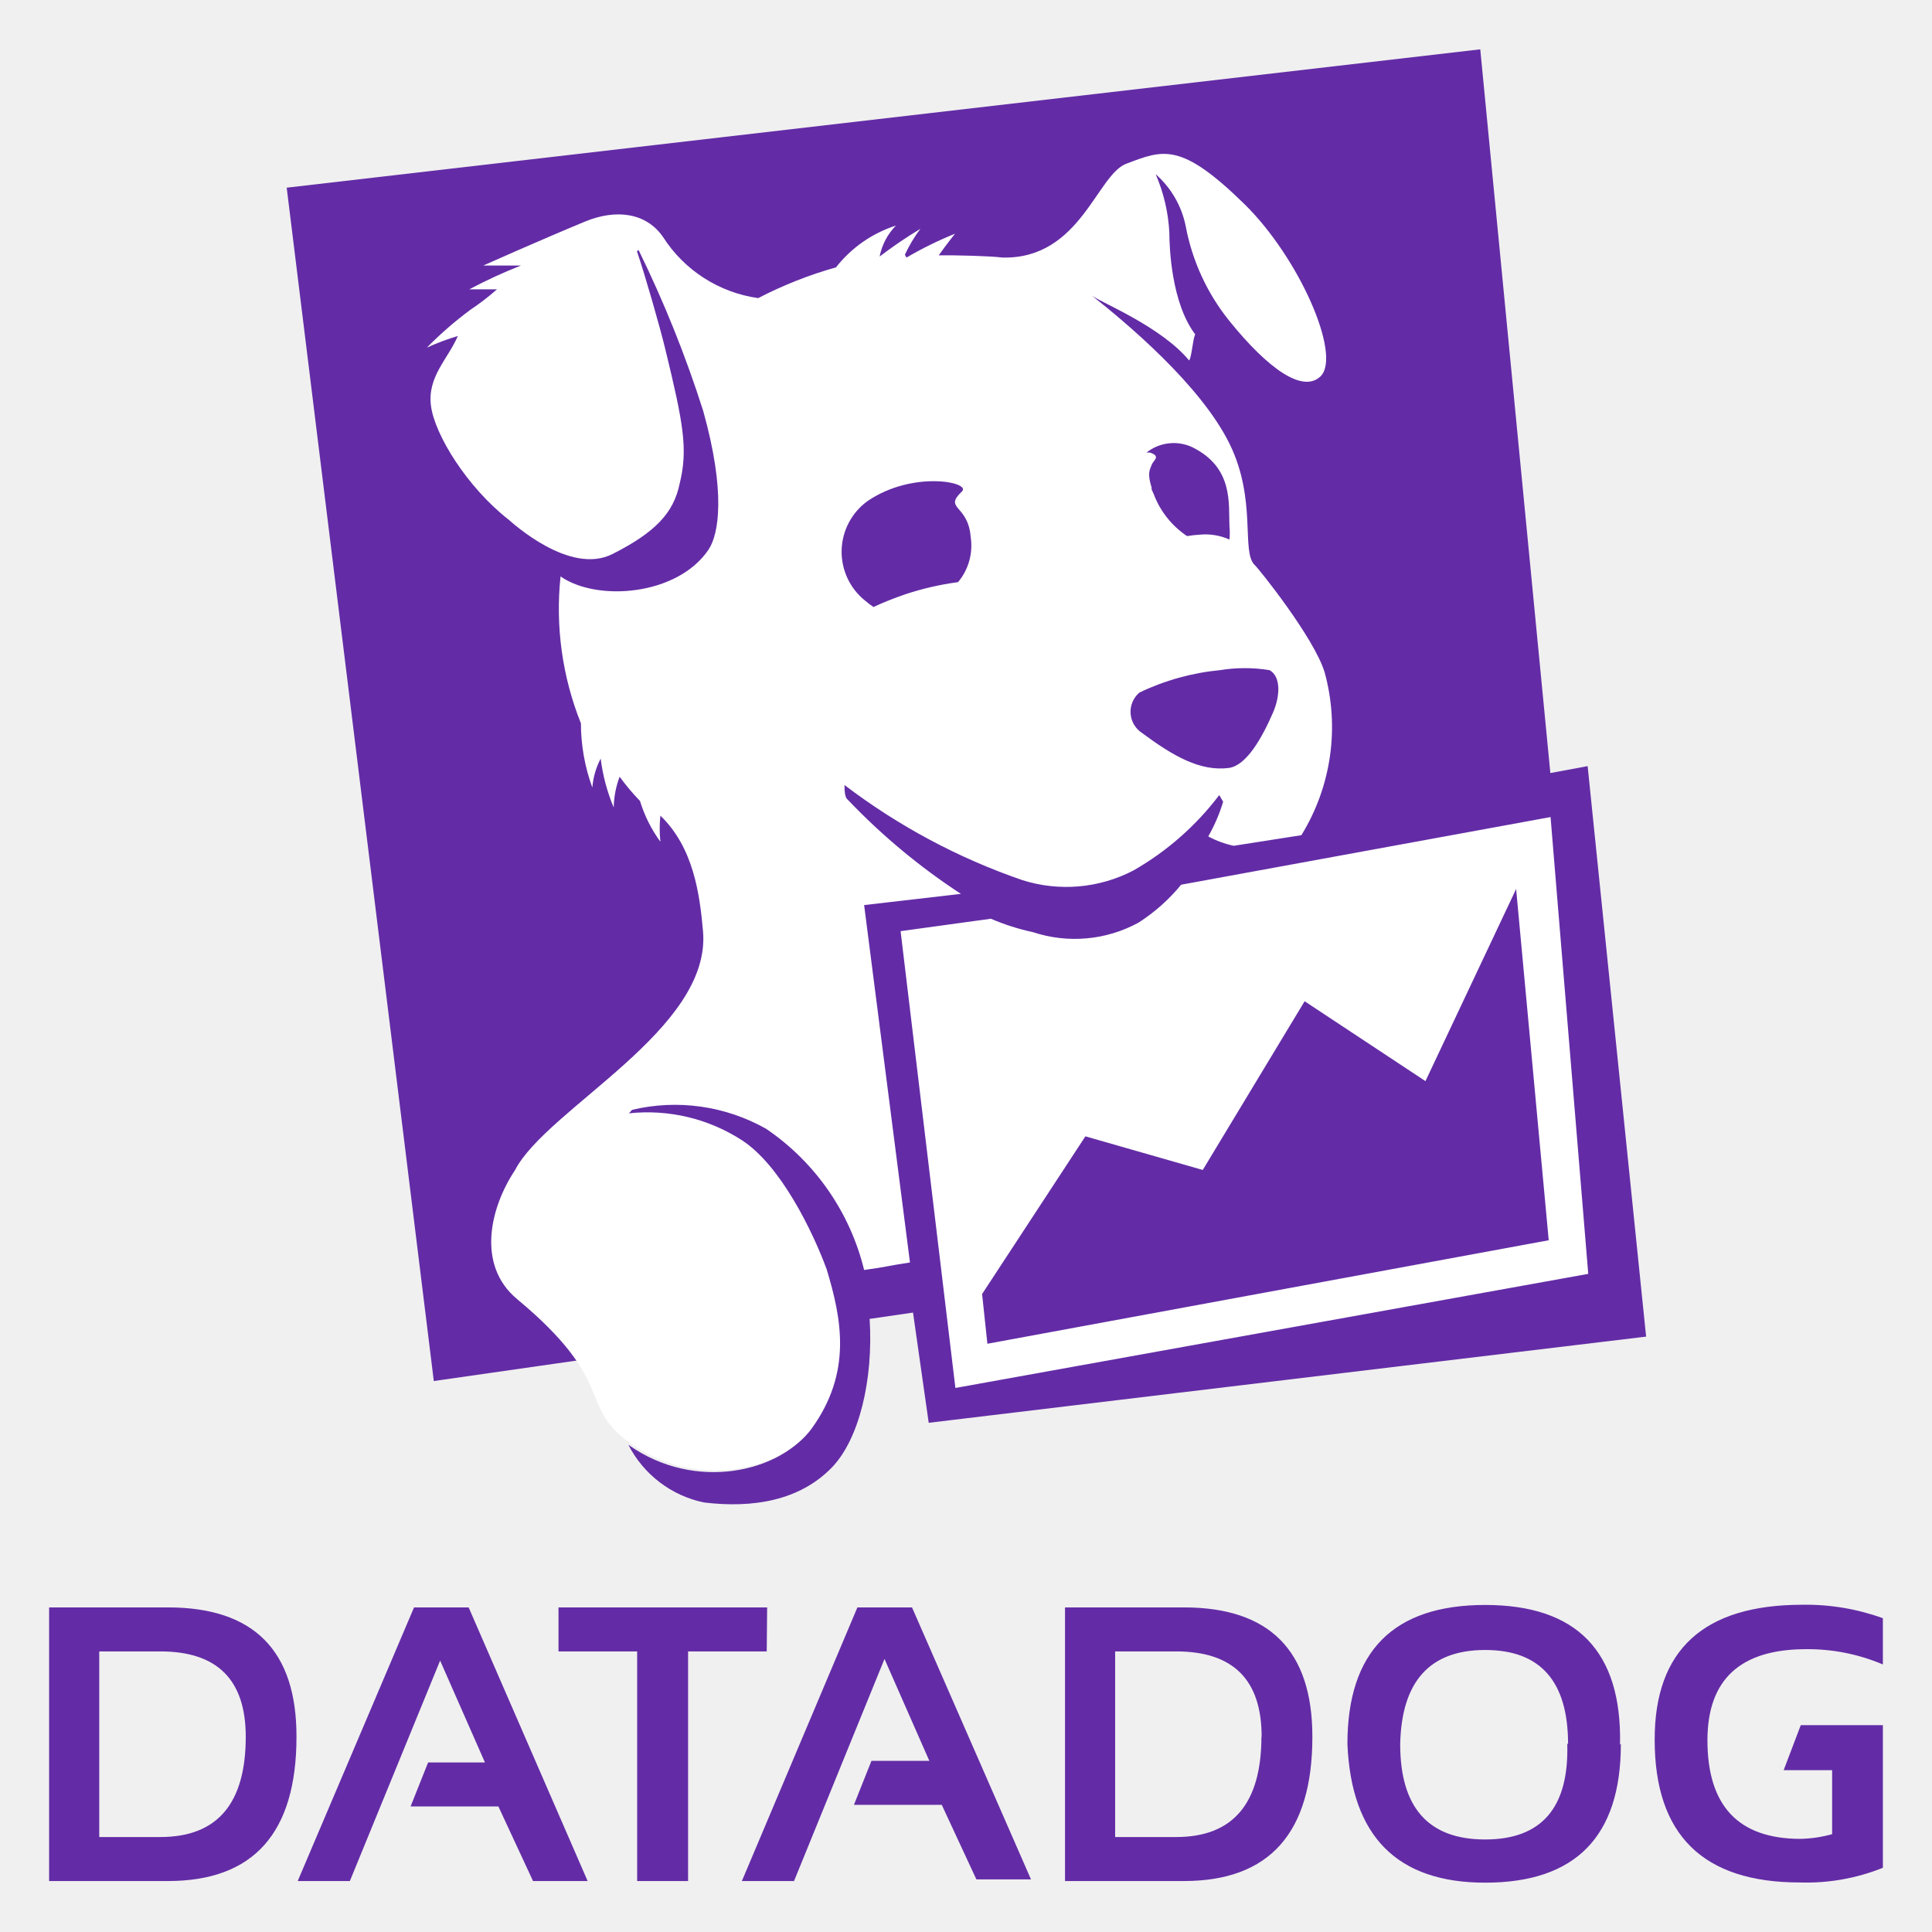
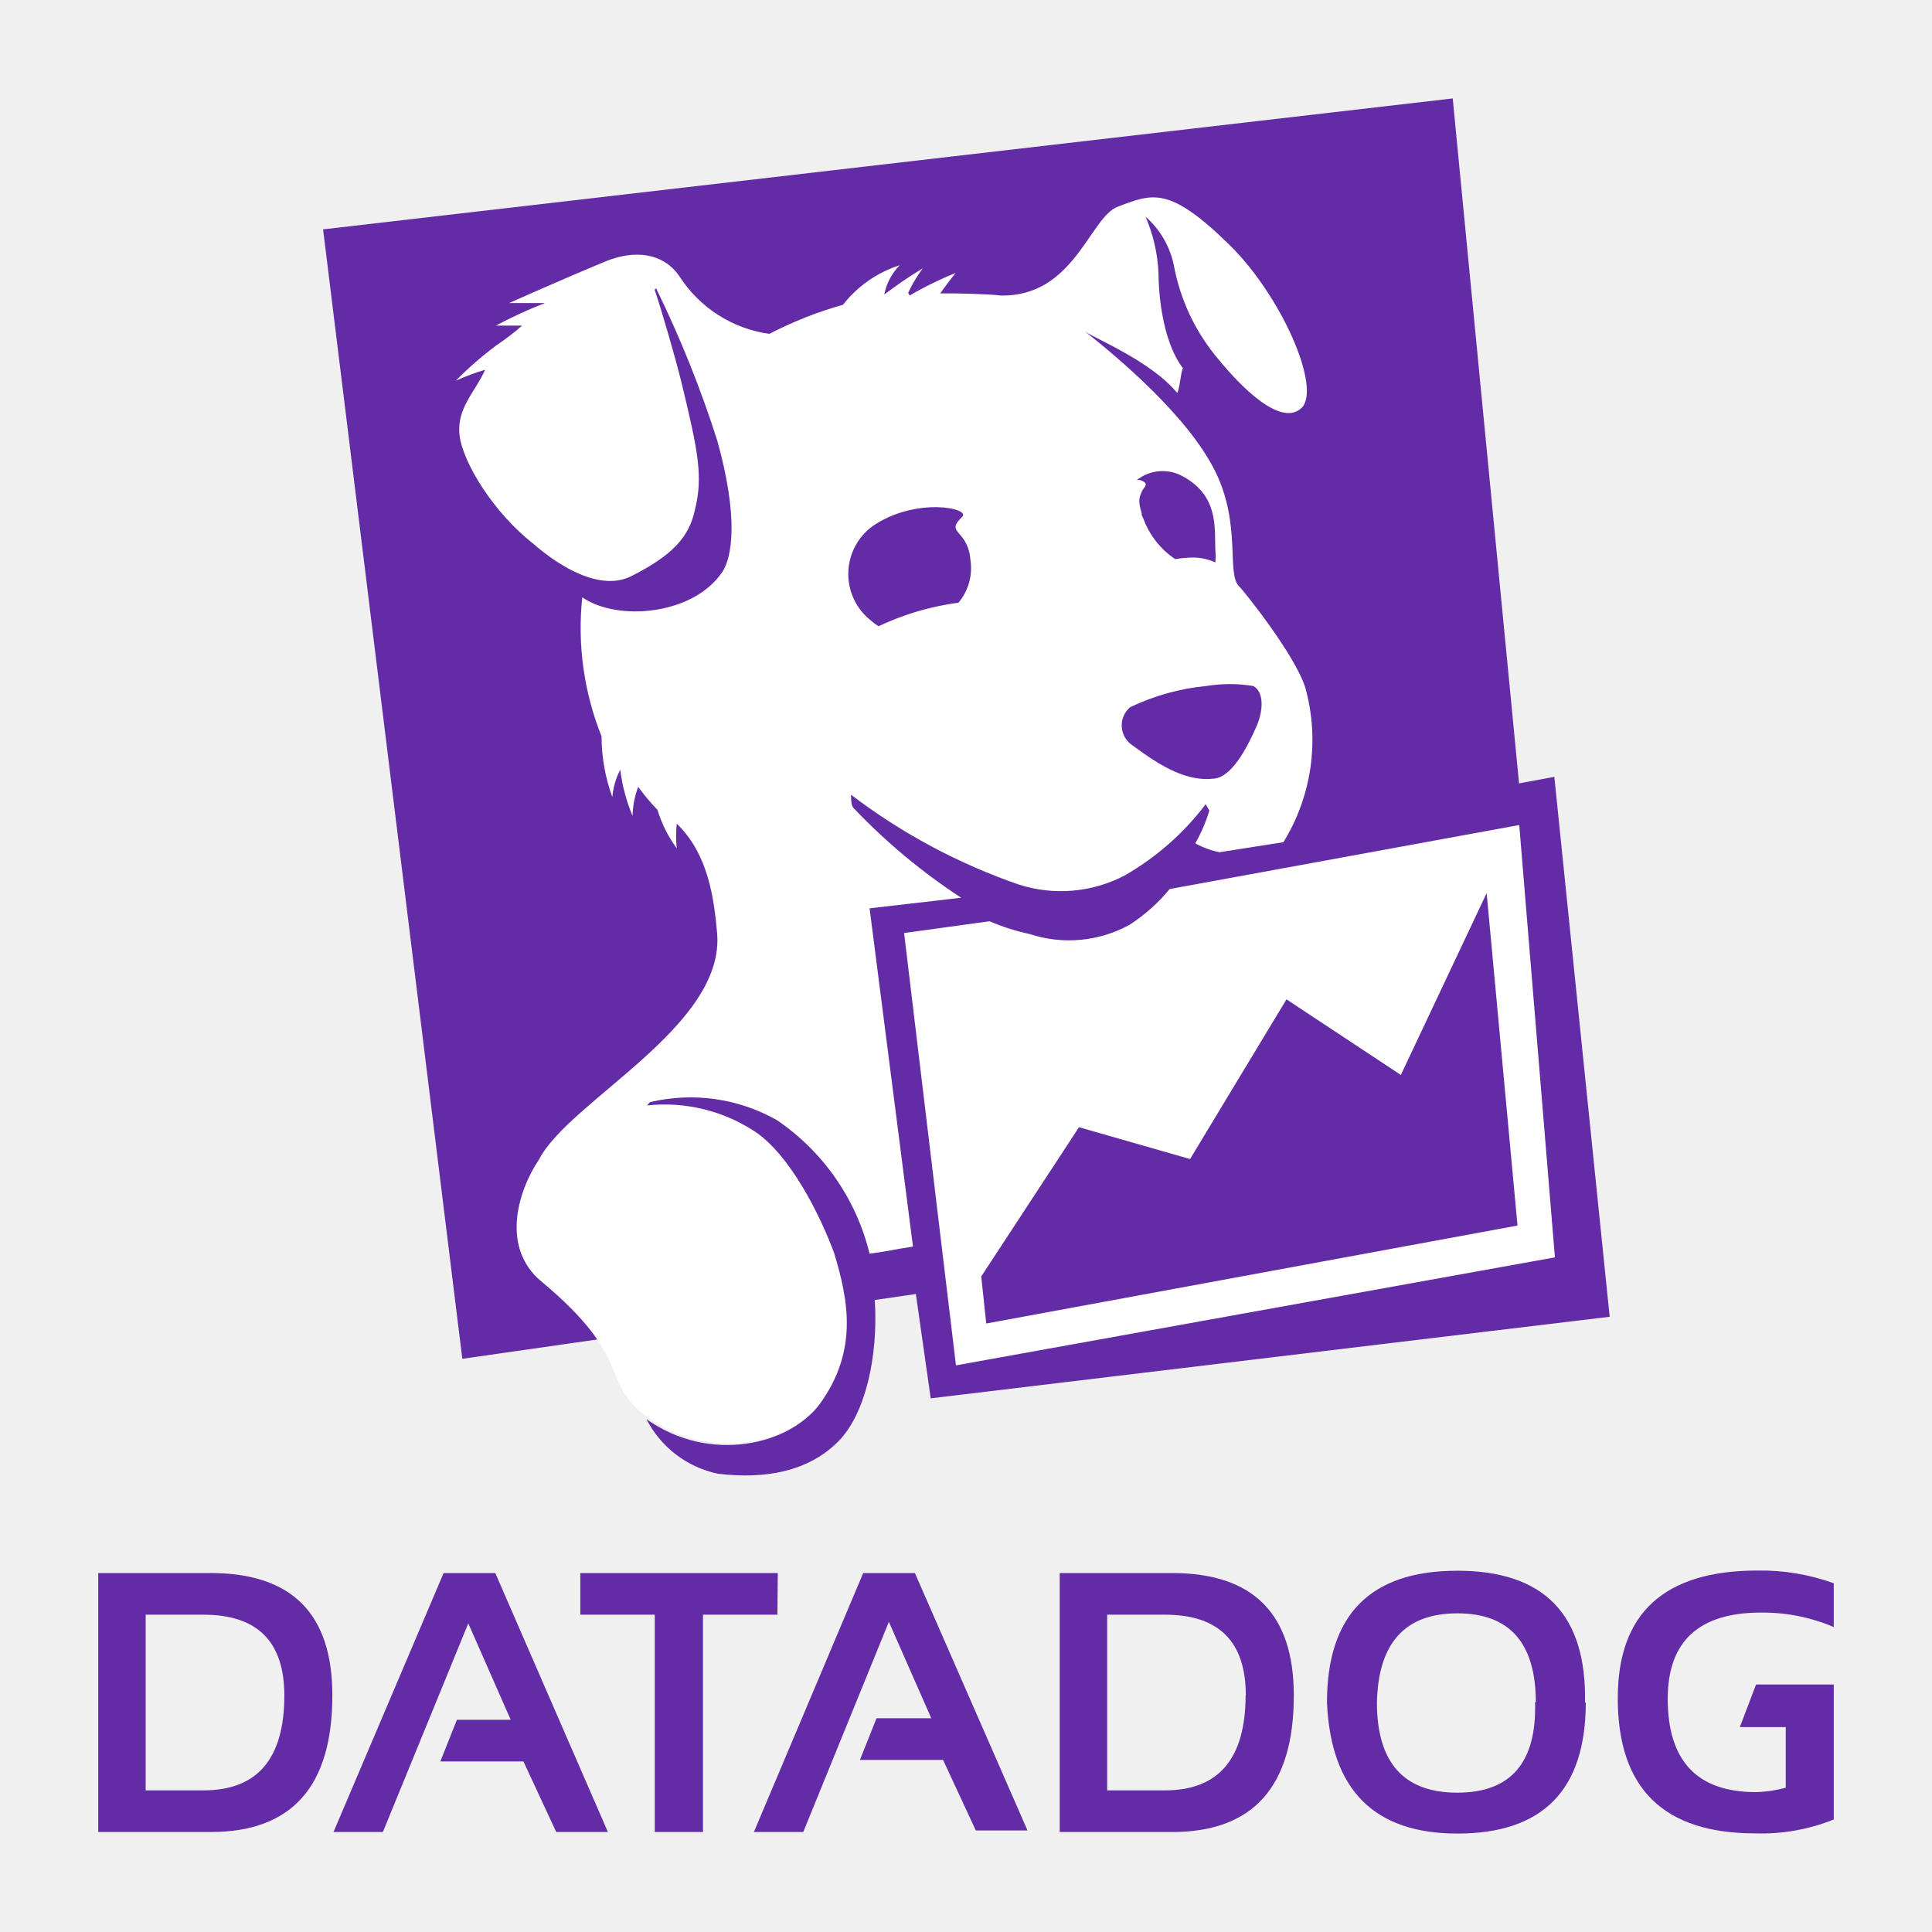
<svg xmlns="http://www.w3.org/2000/svg" width="256" height="256" viewport="0 0 256 256" version="1.1" id="svg2">
  <defs id="defs2" />
-   <g transform="matrix(2.699783,0,0,2.699783,-141.9783,-44.75913)" id="g2">
+   <g transform="matrix(2.555164,0,0,2.555164,-127.5164,-35.50494)" id="g2">
    <path d="m 75.59,95.47 5.84,13.43 h -2.68 l -1.7,-3.66 h -4.31 l 0.86,-2.16 h 2.79 l -2.2,-5 -4.43,10.82 H 67.2 l 5.71,-13.43 z m 14.65,0 H 80 v 2.16 h 3.86 v 11.27 h 2.5 V 97.63 h 3.86 z m -23.1,6.35 q 0,7.08 -6.31,7.08 H 55 V 95.47 h 5.83 q 6.32,0 6.31,6.35 z m -2.49,0 c 0,-2.8 -1.4,-4.19 -4.19,-4.19 h -3 v 9.11 h 3 q 4.19,0 4.19,-4.92 z m 76.32,-0.57 -0.84,2.21 h 2.38 v 3.14 a 6.32,6.32 0 0 1 -1.55,0.23 c -3.05,0 -4.57,-1.62 -4.57,-4.84 q 0,-4.47 4.84,-4.47 A 9.43,9.43 0 0 1 145,98.27 V 96 a 11.09,11.09 0 0 0 -3.95,-0.66 q -7.26,0 -7.25,6.63 0,7 7.12,7 a 10.07,10.07 0 0 0 4.08,-0.72 v -7 z M 94.67,95.47 89,108.9 h 2.56 L 96,98 l 2.2,5 h -2.84 l -0.86,2.16 h 4.31 l 1.7,3.66 h 2.68 L 97.35,95.47 Z m 22.33,6.35 q 0,7.08 -6.31,7.08 h -5.83 V 95.47 h 5.83 q 6.31,0 6.31,6.35 z m -2.49,0 c 0,-2.8 -1.4,-4.19 -4.19,-4.19 h -3 v 9.11 h 3 q 4.17,0 4.18,-4.92 z m 16,-47.64 2.87,28 L 98.17,86.41 97.4,81 95.27,81.31 c 0.19,3 -0.52,5.92 -1.86,7.3 -1.58,1.62 -3.86,2 -6.27,1.71 a 5.4,5.4 0 0 1 -3.71,-2.83 c 3.33,2.36 7.46,1.27 8.87,-0.7 a 7,7 0 0 0 1.33,-5.26 L 73.88,84.36 66.66,25.79 125.24,19 l 3.44,35.52 z m 1.63,48 q 0,6.8 -6.66,6.8 -6.47,0 -6.76,-6.8 0,-6.83 6.76,-6.83 6.76,0 6.62,6.85 z m -2.59,0 q 0,-4.62 -4.07,-4.62 -4.07,0 -4.17,4.62 0,4.68 4.17,4.68 4.17,0 4.03,-4.71 z" fill="#632ca6" id="path1" />
    <path d="m 99.75,60.45 a 31.34,31.34 0 0 1 -5.57,-4.64 c -0.17,-0.13 -0.14,-0.7 -0.14,-0.7 a 31.14,31.14 0 0 0 8.71,4.66 7.13,7.13 0 0 0 5.47,-0.47 14,14 0 0 0 4.21,-3.7 l 0.19,0.33 a 8.22,8.22 0 0 1 -0.73,1.7 4.58,4.58 0 0 0 1.25,0.46 l 3.32,-0.52 a 10.12,10.12 0 0 0 1.14,-8 c -0.52,-1.7 -3.23,-5.08 -3.43,-5.26 -0.68,-0.65 0.12,-3.18 -1.23,-5.94 -1.43,-2.92 -5.14,-6 -6.76,-7.28 0.48,0.35 3.41,1.53 4.77,3.18 0.13,-0.17 0.18,-1.06 0.3,-1.28 -1.17,-1.54 -1.27,-4.27 -1.27,-5 a 8.3,8.3 0 0 0 -0.67,-2.86 4.6,4.6 0 0 1 1.47,2.53 10.47,10.47 0 0 0 2.13,4.65 c 1.92,2.38 3.64,3.6 4.51,2.72 1,-1.06 -1.06,-5.78 -3.74,-8.42 -3.14,-3.08 -4,-2.68 -5.8,-2 -1.46,0.53 -2.26,4.69 -6.08,4.61 -0.65,-0.08 -2.31,-0.12 -3.14,-0.11 0.43,-0.6 0.8,-1.06 0.8,-1.06 a 18.09,18.09 0 0 0 -2.38,1.17 L 97,29.08 a 7.11,7.11 0 0 1 0.76,-1.27 21.92,21.92 0 0 0 -2,1.36 3,3 0 0 1 0.8,-1.52 6.11,6.11 0 0 0 -2.94,2.05 20.24,20.24 0 0 0 -3.82,1.51 6.64,6.64 0 0 1 -4.67,-3 c -0.83,-1.2 -2.31,-1.38 -3.82,-0.76 -2.2,0.91 -5,2.16 -5,2.16 0,0 0.91,0 1.85,0 a 24.26,24.26 0 0 0 -2.54,1.17 c 0,0 0.61,0 1.36,0 a 12.1,12.1 0 0 1 -1.3,1 18.06,18.06 0 0 0 -2.14,1.86 11.56,11.56 0 0 1 1.52,-0.57 c -0.5,1.15 -1.5,2 -1.32,3.42 0.18,1.42 1.77,4 3.82,5.6 0.18,0.15 3,2.74 5.09,1.68 2.09,-1.06 3,-2 3.3,-3.47 0.41,-1.67 0.18,-2.93 -0.7,-6.55 -0.29,-1.2 -1,-3.66 -1.4,-4.84 l 0.08,-0.06 a 57.76,57.76 0 0 1 3.17,7.89 c 1.12,4 0.77,6.07 0.26,6.82 -1.53,2.26 -5.47,2.56 -7.26,1.31 a 15.13,15.13 0 0 0 1,7.21 9.22,9.22 0 0 0 0.56,3.15 3.74,3.74 0 0 1 0.41,-1.42 9.06,9.06 0 0 0 0.64,2.4 4.5,4.5 0 0 1 0.29,-1.51 11,11 0 0 0 1,1.19 6.66,6.66 0 0 0 1,2 6.07,6.07 0 0 1 0,-1.28 c 1.64,1.58 1.93,3.88 2.09,5.64 0.46,4.86 -7.66,8.72 -9.23,11.77 -1.2,1.8 -1.91,4.64 0.11,6.32 4.88,4.06 3,5.18 5.45,7 3.35,2.44 7.55,1.35 9,-0.64 2,-2.77 1.48,-5.38 0.74,-7.83 C 92.47,77 90.9,73.77 89,72.54 a 8.53,8.53 0 0 0 -5.54,-1.32 l 0.15,-0.17 a 9.1,9.1 0 0 1 6.58,0.93 11.74,11.74 0 0 1 4.81,6.93 c 1.1,-0.15 1.25,-0.22 2.25,-0.37 L 95,61 Z m 11.32,-21.94 c 2.08,1 1.81,2.81 1.86,3.89 a 3.29,3.29 0 0 1 0,0.66 2.88,2.88 0 0 0 -1.46,-0.24 5.87,5.87 0 0 0 -0.62,0.07 4.29,4.29 0 0 1 -1.64,-2.07 l -0.1,-0.22 v -0.09 0 c -0.23,-0.73 -0.08,-0.88 0,-1.11 0.08,-0.23 0.48,-0.42 -0.08,-0.61 h -0.17 a 2.15,2.15 0 0 1 2.21,-0.28 z m -2.56,12.06 a 11.72,11.72 0 0 1 3.95,-1.1 7.56,7.56 0 0 1 2.44,0 c 0.54,0.3 0.54,1.22 0.17,2.08 -0.54,1.24 -1.3,2.6 -2.17,2.72 -1.4,0.18 -2.73,-0.58 -4.25,-1.71 a 1.24,1.24 0 0 1 -0.14,-1.99 z m -13.34,-9.4 c 2.23,-1.52 5.11,-0.92 4.63,-0.47 -0.92,0.88 0.3,0.62 0.43,2.23 a 2.79,2.79 0 0 1 -0.62,2.22 14.16,14.16 0 0 0 -2.57,0.59 15.74,15.74 0 0 0 -1.58,0.63 3.68,3.68 0 0 1 -0.41,-0.31 3.07,3.07 0 0 1 0.12,-4.89 z M 128.69,56.68 110.56,60 a 9,9 0 0 1 -2.09,1.86 6.53,6.53 0 0 1 -5.18,0.47 11.18,11.18 0 0 1 -2.07,-0.66 l -4.43,0.61 2.69,22.42 31.06,-5.6 z m -27.64,25.85 -0.26,-2.44 5.07,-7.74 5.76,1.65 5,-8.28 5.93,3.92 4.45,-9.43 1.6,17.24 z" fill="#ffffff" id="path2" />
  </g>
</svg>
